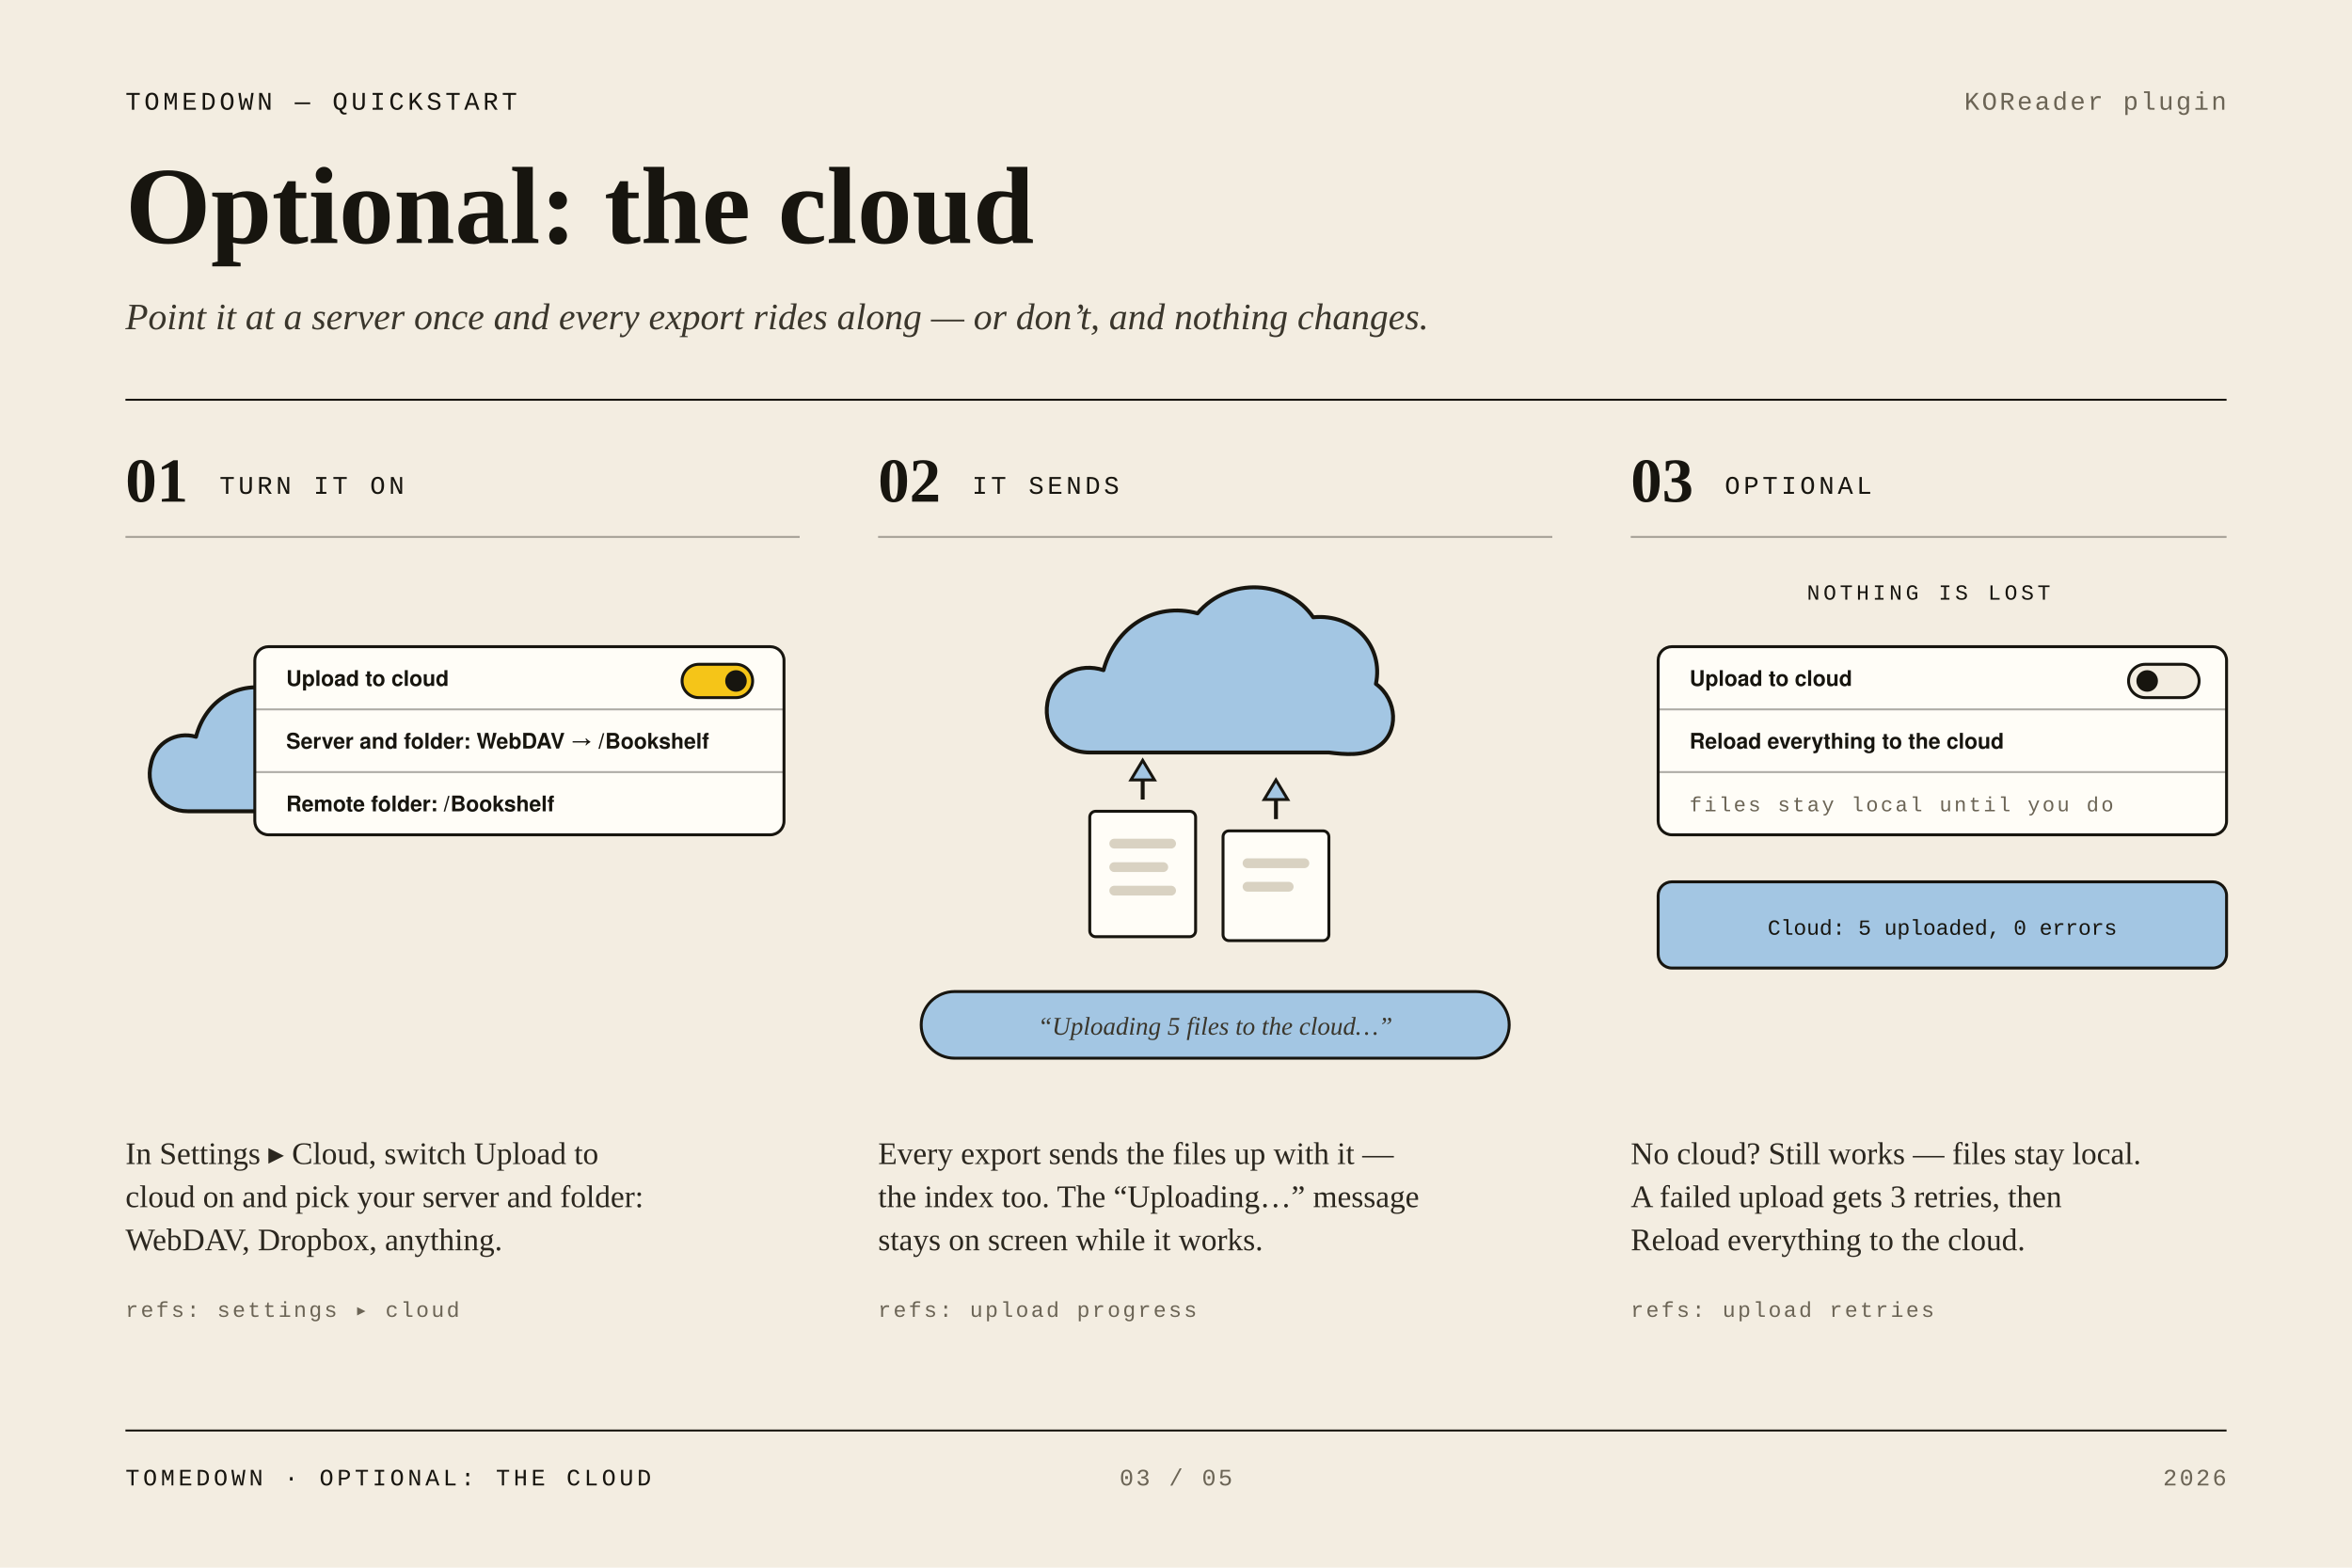
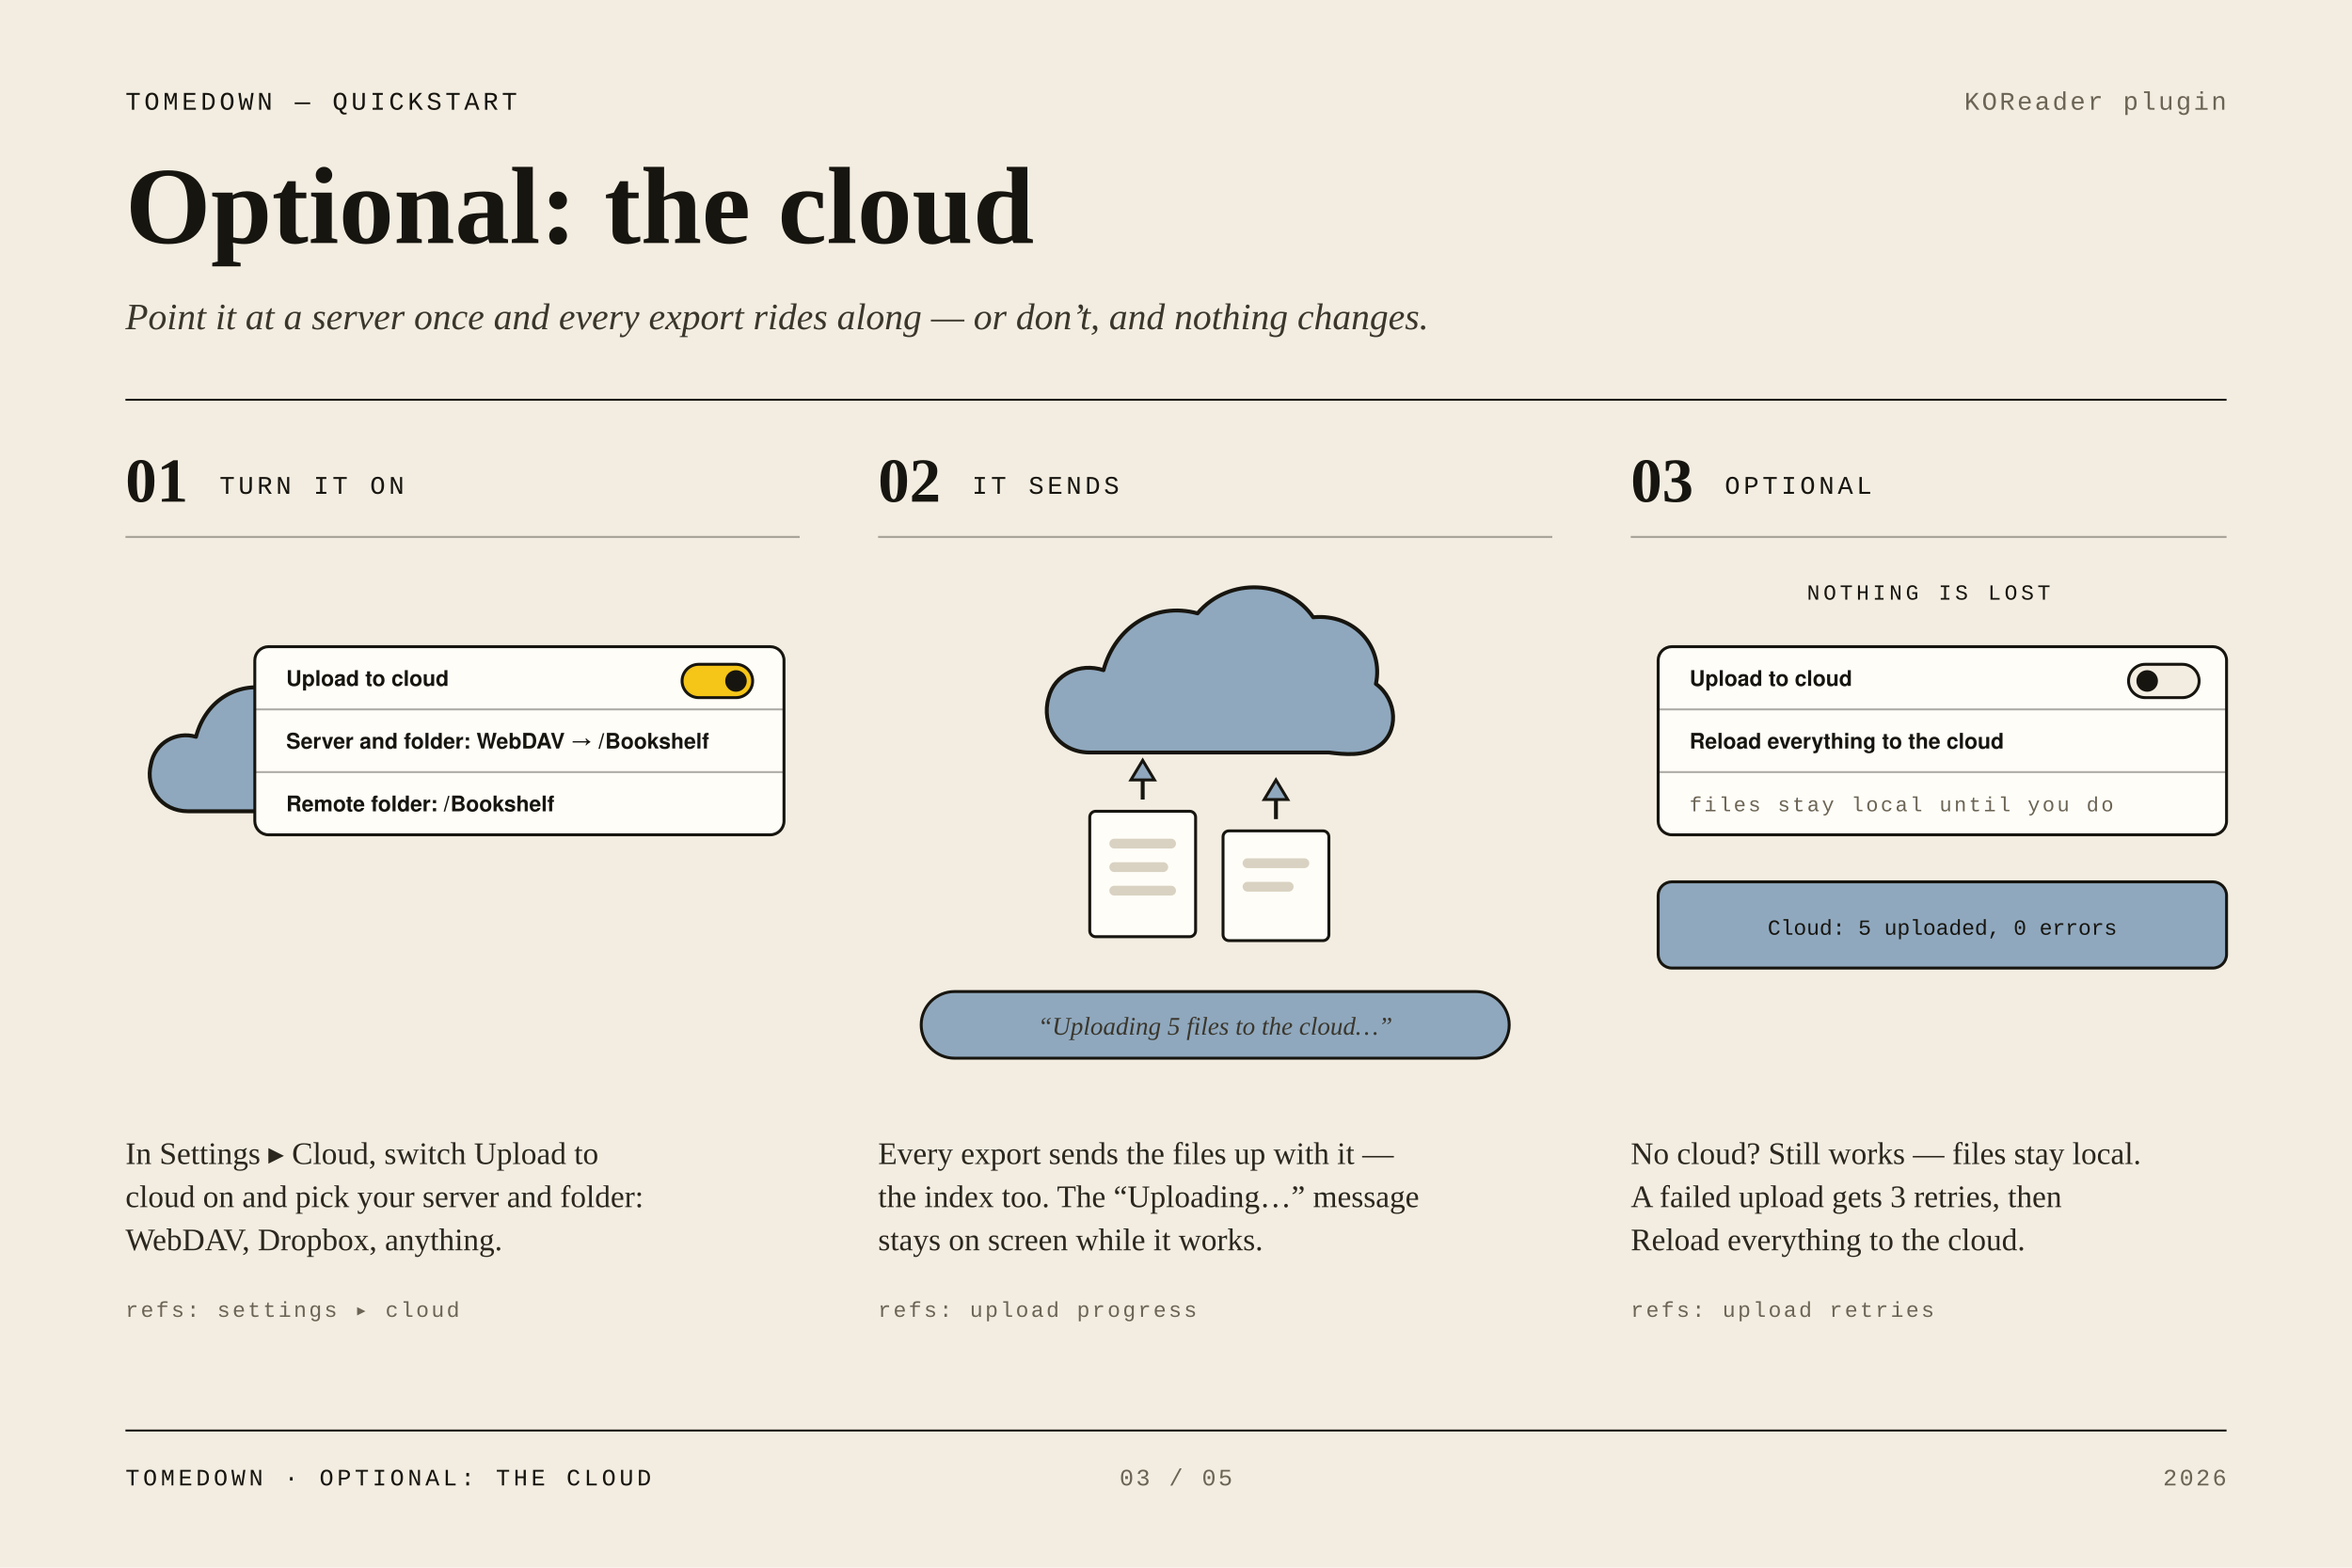
<svg xmlns="http://www.w3.org/2000/svg" width="1200" height="800" viewBox="0 0 1200 800" role="img" aria-label="Tomedown quickstart tutorial 03 — Optional: the cloud: switch upload on, every export sends the files, and without a cloud everything still works">
  <style>
    .display { font-family: Georgia, "Times New Roman", serif; font-weight: 700; fill: #17150F; }
    .deck    { font-family: Georgia, "Times New Roman", serif; font-style: italic; fill: #3A362C; }
    .label   { font-family: "SF Mono", Menlo, Consolas, "Liberation Mono", monospace; letter-spacing: 1.8px; fill: #17150F; }
    .labelm  { font-family: "SF Mono", Menlo, Consolas, "Liberation Mono", monospace; letter-spacing: 1.2px; fill: #6B6455; }
    .body    { font-family: Georgia, "Times New Roman", serif; fill: #2B271F; }
    .menu    { font-family: "Helvetica Neue", Helvetica, Arial, sans-serif; font-weight: 700; fill: #17150F; }
    .code    { font-family: "SF Mono", Menlo, Consolas, "Liberation Mono", monospace; fill: #17150F; }
    .rule    { stroke: #17150F; stroke-width: 1; }
    .hair    { stroke: #17150F; stroke-width: 1; opacity: .35; }
    .card    { fill: #FFFDF7; stroke: #17150F; stroke-width: 1.5; }
    .frame   { fill: #FFFDF7; stroke: #17150F; stroke-width: 1.5; }
    .skel    { fill: #D9D2C2; }
    .accent  { fill: #F5C518; }
-     .cloud   { fill: #A3C6E3; stroke: #17150F; stroke-width: 2; stroke-linejoin: round; }
-     .cloudtri{ fill: #A3C6E3; stroke: #17150F; stroke-width: 1.5; }
-     .cloudbox{ fill: #A3C6E3; stroke: #17150F; stroke-width: 1.5; }
+     .cloud   { fill: #8FA8BE; stroke: #17150F; stroke-width: 2; stroke-linejoin: round; }
+     .cloudtri{ fill: #8FA8BE; stroke: #17150F; stroke-width: 1.5; }
+     .cloudbox{ fill: #8FA8BE; stroke: #17150F; stroke-width: 1.5; }
  </style>
  <rect width="1200" height="800" fill="#F3EDE1" />
  <text class="label" x="64" y="56" font-size="13">TOMEDOWN — QUICKSTART</text>
  <text class="labelm" x="1136" y="56" font-size="13" text-anchor="end">KOReader plugin</text>
  <text class="display" x="64" y="124" font-size="56">Optional: the cloud</text>
  <text class="deck" x="64" y="168" font-size="19">Point it at a server once and every export rides along — or don’t, and nothing changes.</text>
  <line class="rule" x1="64" y1="204" x2="1136" y2="204" />
  <text class="display" x="64" y="256" font-size="32">01</text>
  <text class="label" x="112" y="252" font-size="13">TURN IT ON</text>
  <line class="hair" x1="64" y1="274" x2="408" y2="274" />
  <path class="cloud" d="M96 414 C82 414 74 402 77 390 C79 379 90 373 100 376 C105 357 122 347 140 352 C154 336 180 337 190 353 C208 350 220 364 217 379 C228 386 230 401 220 410 C213 416 202 416 194 414 Z" />
  <rect class="card" x="130" y="330" width="270" height="96" rx="7" />
  <line class="hair" x1="130" y1="362" x2="400" y2="362" />
  <line class="hair" x1="130" y1="394" x2="400" y2="394" />
  <text class="menu" x="146" y="350" font-size="11">Upload to cloud</text>
  <rect x="348" y="339" width="36" height="17" rx="8.5" fill="#F5C518" stroke="#17150F" stroke-width="1.5" />
  <circle cx="375.5" cy="347.5" r="5.5" fill="#17150F" />
  <text class="menu" x="146" y="382" font-size="11">Server and folder: WebDAV → /Bookshelf</text>
  <text class="menu" x="146" y="414" font-size="11">Remote folder: /Bookshelf</text>
  <text class="body" x="64" y="594" font-size="16">In Settings ▸ Cloud, switch Upload to</text>
  <text class="body" x="64" y="616" font-size="16">cloud on and pick your server and folder:</text>
  <text class="body" x="64" y="638" font-size="16">WebDAV, Dropbox, anything.</text>
  <text class="labelm" x="64" y="672" font-size="11">refs: settings ▸ cloud</text>
  <text class="display" x="448" y="256" font-size="32">02</text>
  <text class="label" x="496" y="252" font-size="13">IT SENDS</text>
  <line class="hair" x1="448" y1="274" x2="792" y2="274" />
  <path class="cloud" d="M556 384 C540 384 531 370 535 356 C538 344 551 338 563 342 C569 320 589 307 611 313 C627 294 657 296 670 315 C691 313 706 330 702 349 C713 357 714 374 703 381 C696 386 686 385 678 384 Z" />
  <rect class="card" x="556" y="414" width="54" height="64" rx="3" />
  <rect class="skel" x="566" y="428" width="34" height="5" rx="2.5" />
  <rect class="skel" x="566" y="440" width="30" height="5" rx="2.5" />
  <rect class="skel" x="566" y="452" width="34" height="5" rx="2.5" />
  <rect class="card" x="624" y="424" width="54" height="56" rx="3" />
  <rect class="skel" x="634" y="438" width="34" height="5" rx="2.5" />
  <rect class="skel" x="634" y="450" width="26" height="5" rx="2.5" />
  <path d="M583 408 V394" fill="none" stroke="#17150F" stroke-width="2" />
  <path class="cloudtri" d="M577 398 L583 388 L589 398 Z" />
  <path d="M651 418 V404" fill="none" stroke="#17150F" stroke-width="2" />
  <path class="cloudtri" d="M645 408 L651 398 L657 408 Z" />
  <rect class="cloudbox" x="470" y="506" width="300" height="34" rx="17" />
  <text class="deck" x="620" y="528" font-size="13" text-anchor="middle">“Uploading 5 files to the cloud…”</text>
  <text class="body" x="448" y="594" font-size="16">Every export sends the files up with it —</text>
  <text class="body" x="448" y="616" font-size="16">the index too. The “Uploading…” message</text>
  <text class="body" x="448" y="638" font-size="16">stays on screen while it works.</text>
  <text class="labelm" x="448" y="672" font-size="11">refs: upload progress</text>
  <text class="display" x="832" y="256" font-size="32">03</text>
  <text class="label" x="880" y="252" font-size="13">OPTIONAL</text>
  <line class="hair" x1="832" y1="274" x2="1136" y2="274" />
  <text class="label" x="984" y="306" font-size="11" text-anchor="middle">NOTHING IS LOST</text>
  <rect class="card" x="846" y="330" width="290" height="96" rx="7" />
  <line class="hair" x1="846" y1="362" x2="1136" y2="362" />
  <line class="hair" x1="846" y1="394" x2="1136" y2="394" />
  <text class="menu" x="862" y="350" font-size="11">Upload to cloud</text>
  <rect x="1086" y="339" width="36" height="17" rx="8.5" fill="#F3EDE1" stroke="#17150F" stroke-width="1.5" />
  <circle cx="1095.5" cy="347.5" r="5.5" fill="#17150F" />
  <text class="menu" x="862" y="382" font-size="11">Reload everything to the cloud</text>
  <text class="labelm" x="862" y="414" font-size="10.5">files stay local until you do</text>
  <rect class="cloudbox" x="846" y="450" width="290" height="44" rx="7" />
  <text class="code" x="991" y="477" font-size="11" text-anchor="middle">Cloud: 5 uploaded, 0 errors</text>
  <text class="body" x="832" y="594" font-size="16">No cloud? Still works — files stay local.</text>
  <text class="body" x="832" y="616" font-size="16">A failed upload gets 3 retries, then</text>
  <text class="body" x="832" y="638" font-size="16">Reload everything to the cloud.</text>
  <text class="labelm" x="832" y="672" font-size="11">refs: upload retries</text>
  <line class="rule" x1="64" y1="730" x2="1136" y2="730" />
  <text class="label" x="64" y="758" font-size="12">TOMEDOWN · OPTIONAL: THE CLOUD</text>
  <text class="labelm" x="600" y="758" font-size="12" text-anchor="middle">03 / 05</text>
  <text class="labelm" x="1136" y="758" font-size="12" text-anchor="end">2026</text>
</svg>
